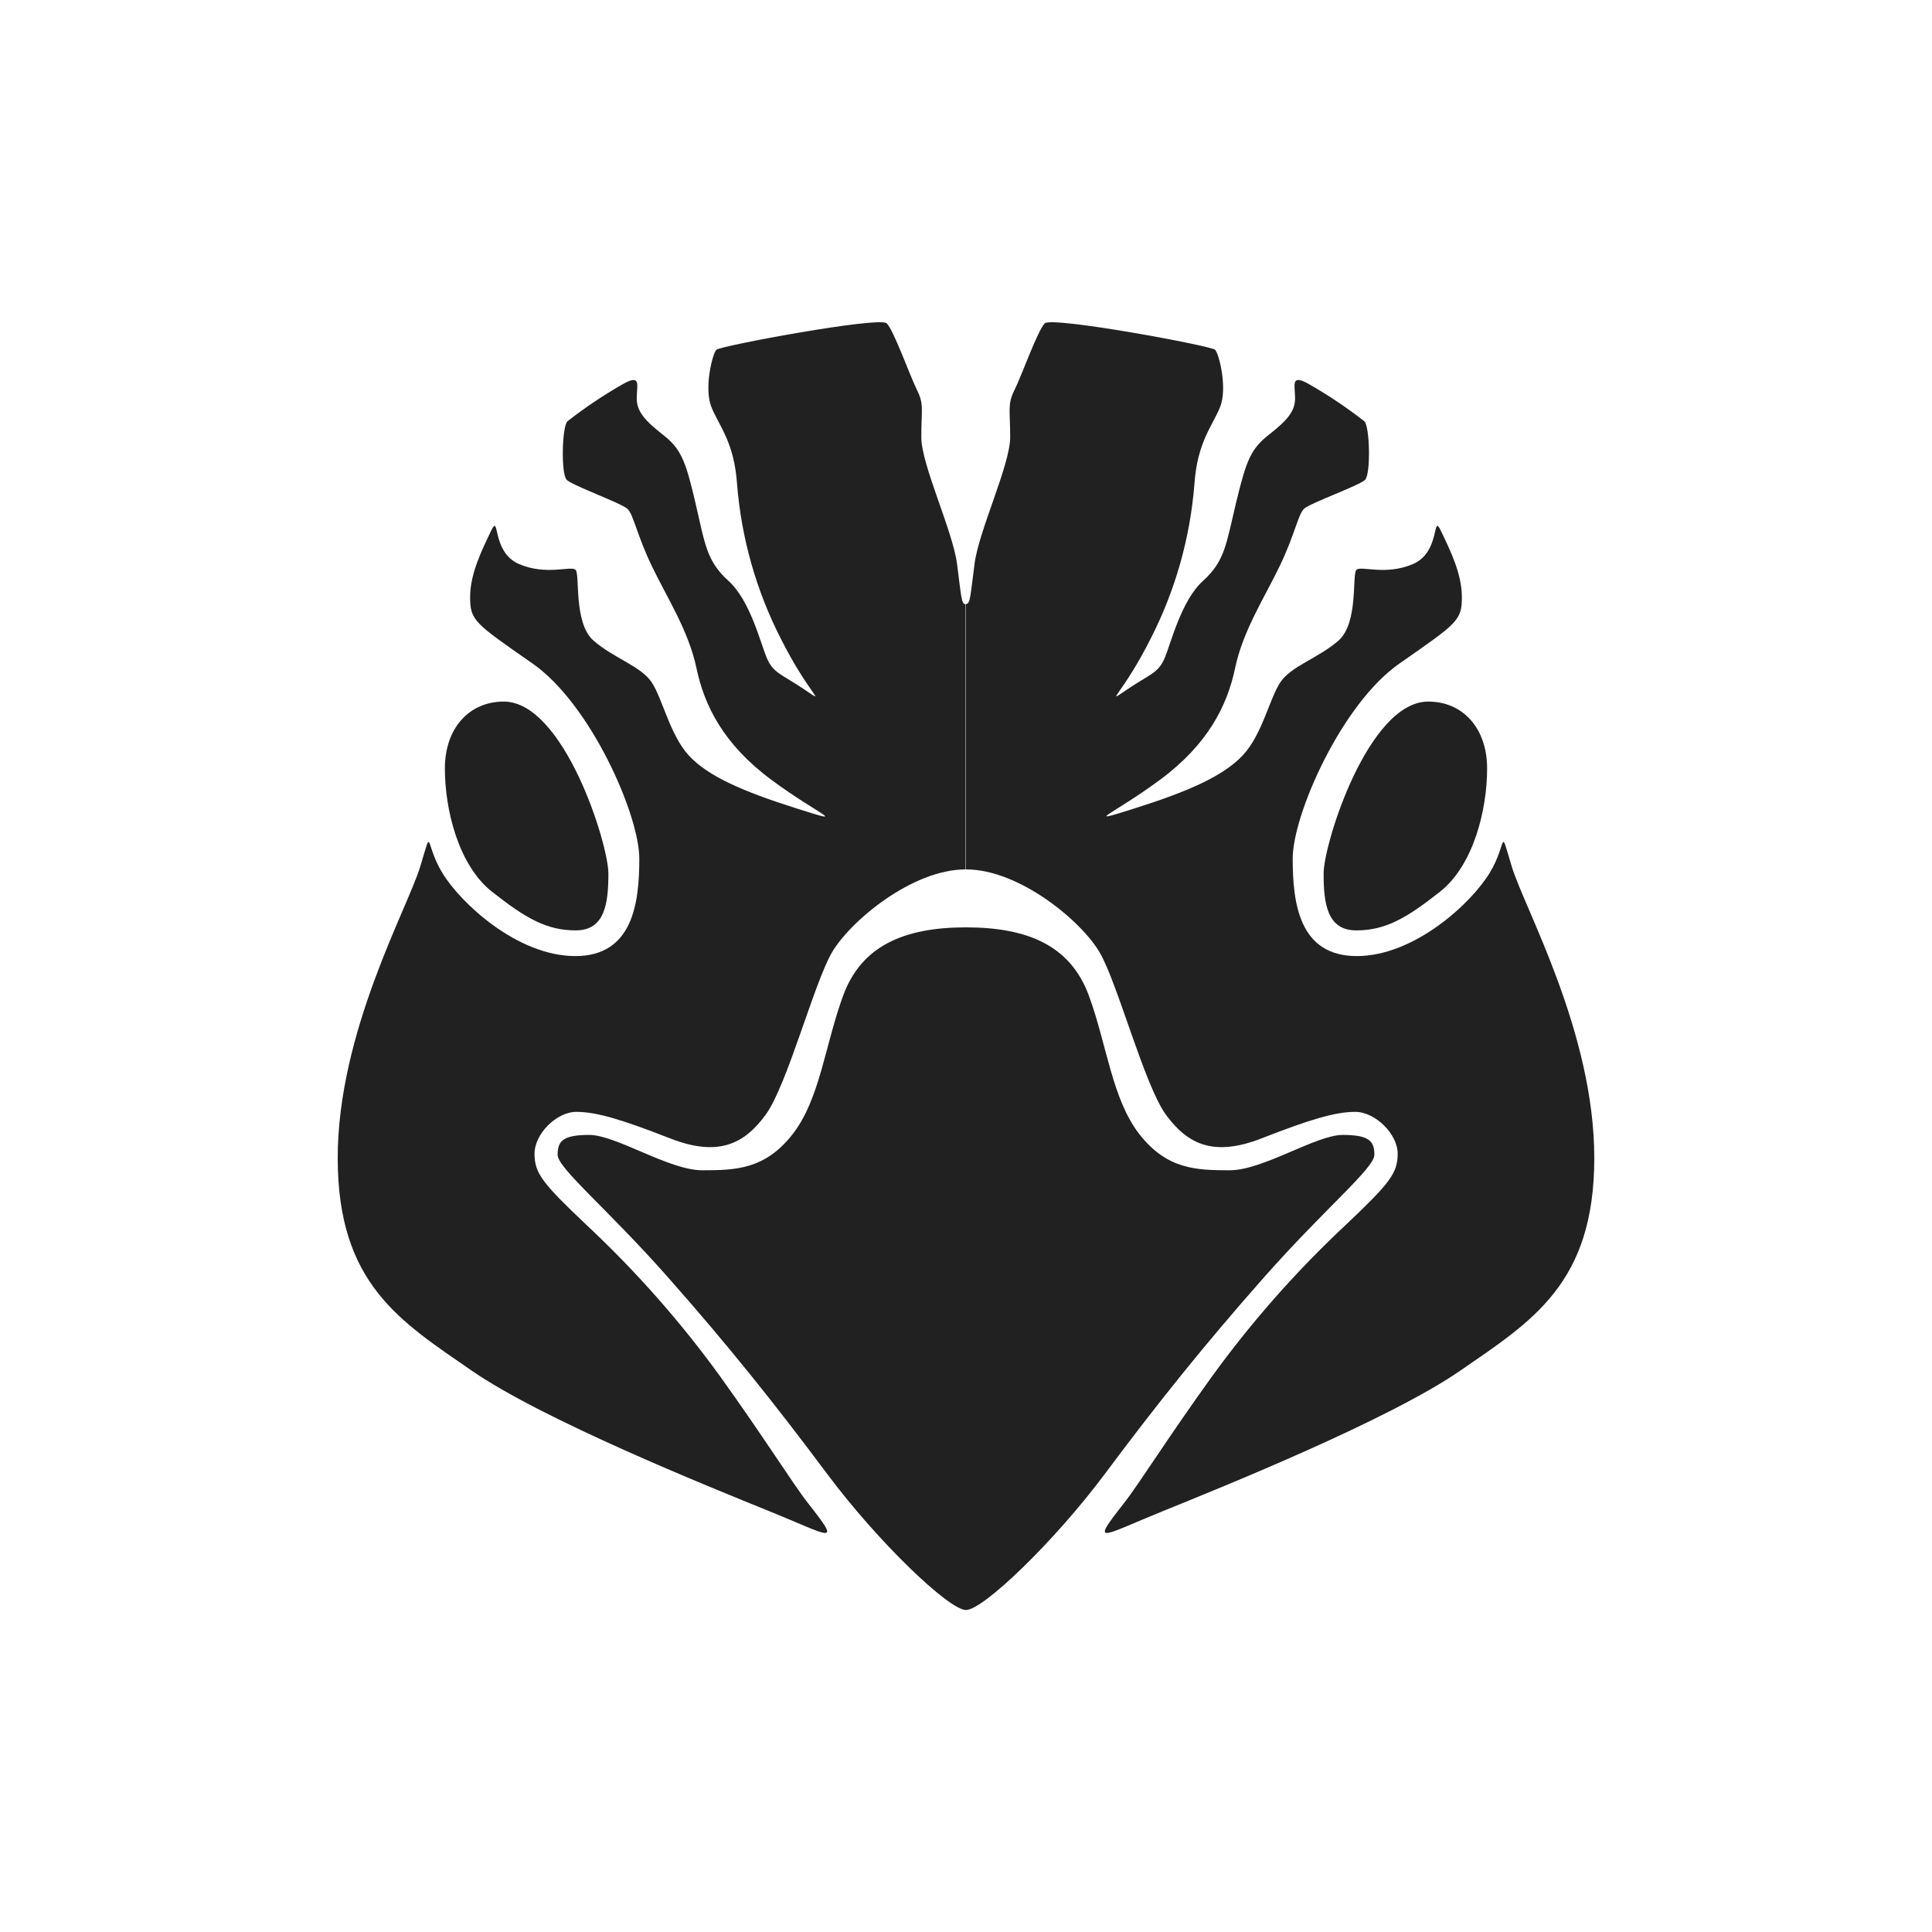
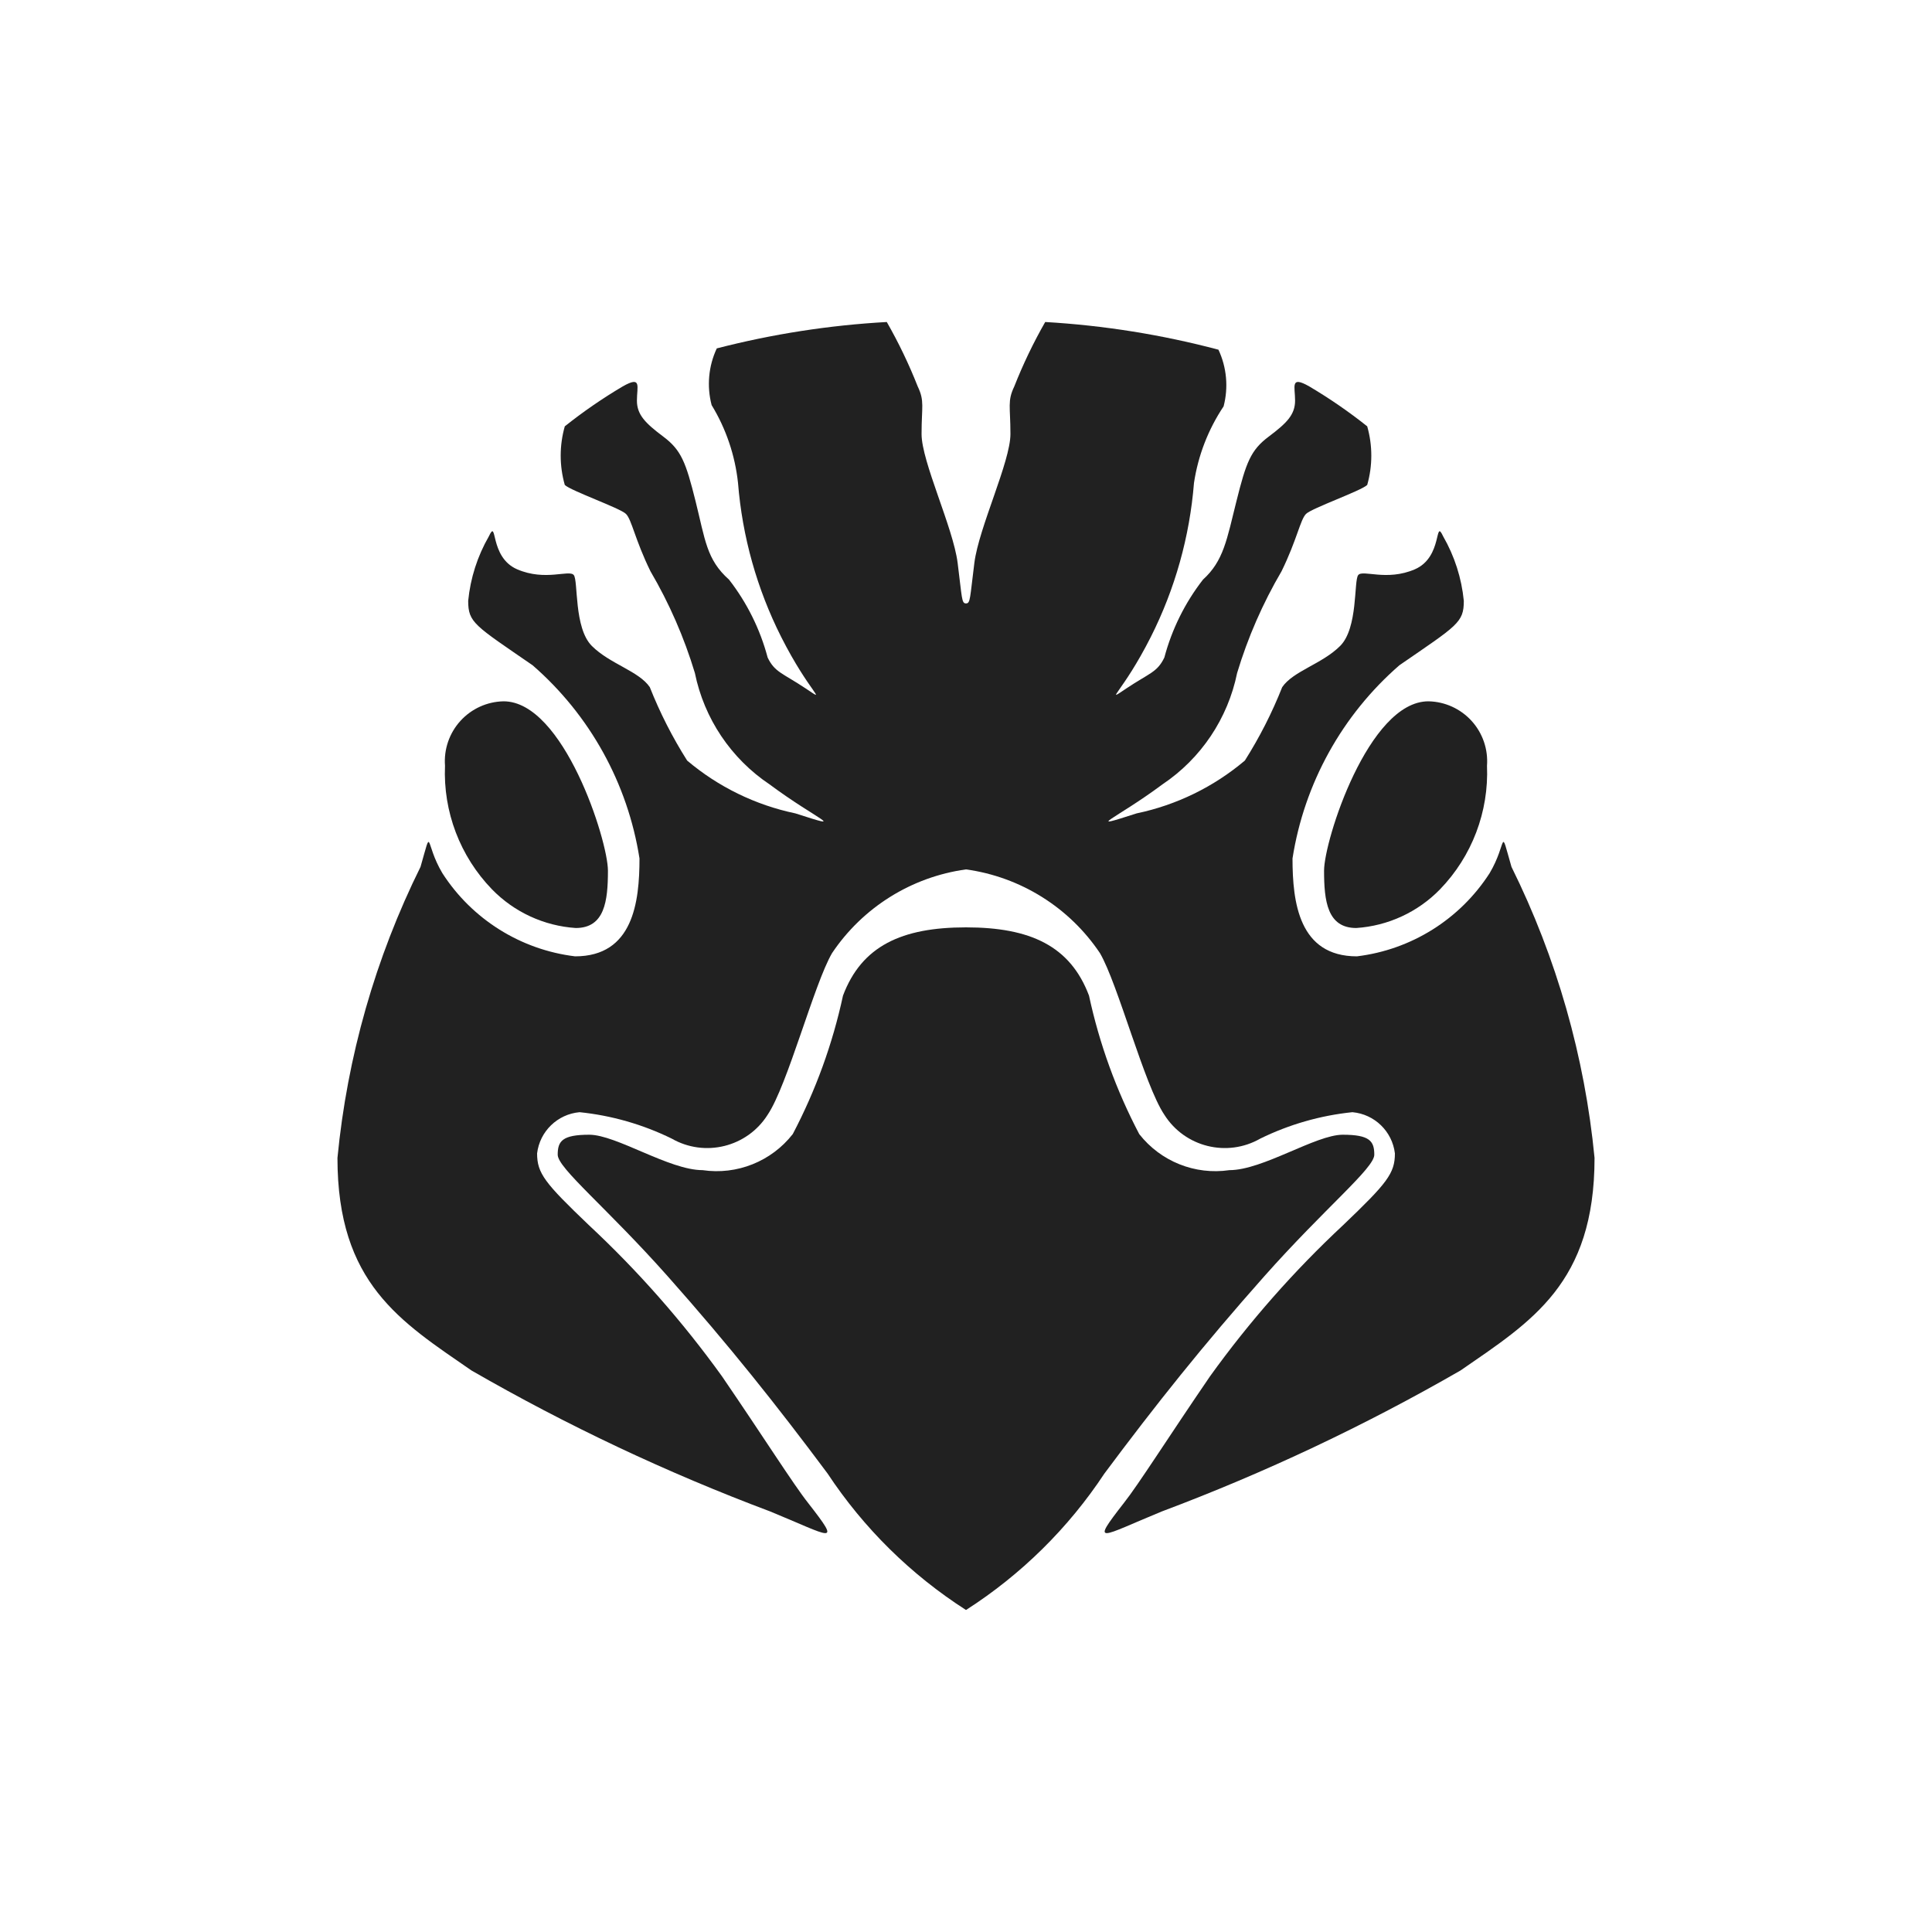
- <svg xmlns="http://www.w3.org/2000/svg" viewBox="0 0 300 300">
-   <g id="stubblequail">
-     <g id="right">
-       <path d="M150,144c9.73,0,16.25,2.93,19.07,10.58s3.61,16.13,7.88,21.57,8.81,5.57,14,5.57,13.39-5.49,17.55-5.49,4.91,1,4.91,3.08-7.57,8.23-17,18.88-16.89,20-24.79,30.6S152.66,250,150,250Z" transform="translate(0)" fill="#212121" />
-       <path d="M221.78,108.94c5.32,0,9.14,4.08,9.14,10.4s-2.08,15-7.32,19.13-8.48,6-13,6-5.07-4.16-5.07-8.82S212.46,108.94,221.78,108.94Z" transform="translate(0)" fill="#212121" />
-       <path d="M174.53,233.41c-5.31,6.76-3.61,5.15,5.91,1.29s35.26-14.23,46.33-21.88,20.79-13.47,20.79-33-10.81-38.68-12.81-45.25-.62-3.66-3.45,1-11.65,12.89-20.63,12.89-9.94-8.32-9.94-15.14,7.57-24,16.55-30.27S227,96.39,227,92.73s-1.82-7.28-3.24-10.27,0,3.24-4.32,5.11-8.11.21-8.82.92.36,8.26-2.8,11-7.32,3.94-9,6.44S196,114.05,193,117.26s-8.38,5.6-16.8,8.26-3.39,1,4-4.49,10.37-11.48,11.59-17.3,4.6-11,6.93-15.85,2.85-8,3.77-8.88,8.59-3.6,9.48-4.49.75-8.23-.11-9.09a71.79,71.79,0,0,0-8.6-5.77c-2.93-1.66-2.16.17-2.16,2.22s-1.33,3.49-4.1,5.66-3.49,4-5.05,10.48-1.72,9.09-5.15,12.19-5,9.82-6,12.09-2.27,2.39-5.87,4.83-.61.72,3.77-8a63.76,63.76,0,0,0,6.76-23.85c.44-6.65,2.83-9.15,4-12.08s-.17-8.27-.78-8.88-25.34-5.21-26.45-4.1-3.6,8.15-4.71,10.37-.66,3.05-.66,7.32S152,82.37,151.33,87.53s-.66,6.24-1.33,6.26V135c8.34,0,18,8.1,20.79,12.95s6.93,20.6,10.26,25.15,7.37,6.59,14.86,3.66,11.42-4.11,14.53-4.11,6.59,3.44,6.59,6.49-1.24,4.6-8.06,11.06a163.62,163.62,0,0,0-20.71,23.45C181.35,223.22,176.83,230.49,174.53,233.41Z" transform="translate(0)" fill="#212121" />
-     </g>
-     <g id="left">
-       <path d="M150,144c-9.73,0-16.25,2.93-19.07,10.58s-3.61,16.13-7.88,21.57-8.81,5.57-14,5.57-13.39-5.49-17.55-5.49-4.91,1-4.91,3.08,7.57,8.23,17,18.88,16.89,20,24.79,30.6S147.34,250,150,250Z" transform="translate(0)" fill="#212121" />
-       <path d="M78.22,108.94c-5.32,0-9.14,4.08-9.14,10.4s2.08,15,7.32,19.13,8.48,6,13,6,5.07-4.16,5.07-8.82S87.54,108.94,78.22,108.94Z" transform="translate(0)" fill="#212121" />
-       <path d="M125.47,233.41c5.31,6.76,3.61,5.15-5.91,1.29S84.3,220.47,73.23,212.82s-20.79-13.47-20.79-33,10.81-38.68,12.81-45.25.62-3.66,3.45,1,11.65,12.89,20.63,12.89,9.94-8.32,9.94-15.14-7.57-24-16.55-30.27S73,96.39,73,92.73s1.82-7.28,3.24-10.27,0,3.24,4.32,5.11,8.11.21,8.82.92-.36,8.26,2.8,11,7.32,3.94,9,6.44,2.83,8.15,5.76,11.36,8.38,5.6,16.8,8.26,3.39,1-4-4.49-10.37-11.48-11.59-17.3-4.6-11-6.93-15.85-2.85-8-3.77-8.88S88.9,75.4,88,74.51s-.75-8.23.11-9.09a71.79,71.79,0,0,1,8.6-5.77c2.93-1.66,2.16.17,2.16,2.22s1.33,3.49,4.1,5.66,3.49,4,5,10.48,1.72,9.09,5.15,12.19,5,9.82,6,12.09,2.27,2.39,5.87,4.83.61.72-3.77-8a63.76,63.76,0,0,1-6.76-23.85c-.44-6.65-2.83-9.15-4-12.08s.17-8.27.78-8.88,25.34-5.21,26.45-4.1,3.6,8.15,4.71,10.37.66,3.05.66,7.32,4.88,14.51,5.55,19.67.66,6.24,1.33,6.26V135c-8.34,0-18,8.1-20.79,12.95s-6.93,20.6-10.26,25.15-7.37,6.59-14.86,3.66-11.42-4.11-14.53-4.11S83,176.09,83,179.14s1.24,4.6,8.06,11.06a163.62,163.62,0,0,1,20.71,23.45C118.65,223.22,123.17,230.49,125.47,233.41Z" transform="translate(0)" fill="#212121" />
-     </g>
-   </g>
-   <g id="frame">
-     <rect width="300" height="300" fill="none" />
-   </g>
+ <svg xmlns="http://www.w3.org/2000/svg" viewBox="0 0 30 30">
+   <path d="M15,14.4c1,0,1.62.29,1.91,1.06a8.45,8.45,0,0,0,.78,2.15,1.5,1.5,0,0,0,1.4.56c.52,0,1.34-.55,1.76-.55s.49.1.49.31-.76.82-1.71,1.89-1.69,2-2.48,3.06A7.29,7.29,0,0,1,15,25Z" transform="translate(0)" fill="#212121" />
+   <path d="M22.18,10.89a.93.93,0,0,1,.91,1,2.6,2.6,0,0,1-.73,1.92,2,2,0,0,1-1.3.6c-.45,0-.5-.42-.5-.89S21.25,10.89,22.18,10.89Z" transform="translate(0)" fill="#212121" />
+   <path d="M17.45,23.34c-.53.68-.36.52.59.13a31.38,31.38,0,0,0,4.64-2.19c1.1-.76,2.08-1.35,2.08-3.3a13,13,0,0,0-1.29-4.52c-.19-.66-.06-.37-.34.1a2.86,2.86,0,0,1-2.06,1.29c-.9,0-1-.84-1-1.52a5,5,0,0,1,1.66-3c.9-.62,1-.66,1-1a2.49,2.49,0,0,0-.32-1c-.14-.3,0,.32-.44.51s-.81,0-.88.09,0,.82-.28,1.1-.73.39-.9.64a6.83,6.83,0,0,1-.58,1.14,3.81,3.81,0,0,1-1.68.82c-.84.27-.34.1.4-.45a2.74,2.74,0,0,0,1.16-1.73,7.27,7.27,0,0,1,.69-1.58c.24-.49.29-.8.38-.89s.86-.36.95-.45a1.66,1.66,0,0,0,0-.91A7.92,7.92,0,0,0,20.33,6c-.3-.17-.22,0-.22.22s-.13.35-.41.56-.35.4-.5,1S19,8.71,18.68,9a3.39,3.39,0,0,0-.6,1.21c-.11.23-.23.24-.59.48s-.06.07.38-.8a6.45,6.45,0,0,0,.67-2.39A2.92,2.92,0,0,1,19,6.31a1.3,1.3,0,0,0-.08-.88A13.58,13.58,0,0,0,16.23,5a7.73,7.73,0,0,0-.48,1c-.11.23-.06.31-.06.74s-.49,1.45-.56,2-.06.63-.13.63V13.5a3,3,0,0,1,2.08,1.3c.28.48.69,2.05,1,2.51a1.11,1.11,0,0,0,1.49.37A4.23,4.23,0,0,1,21,17.27a.73.73,0,0,1,.66.64c0,.31-.12.46-.8,1.11a15.94,15.94,0,0,0-2.07,2.35C18.14,22.32,17.68,23.05,17.45,23.34Z" transform="translate(0)" fill="#212121" />
+   <path d="M15,14.4c-1,0-1.62.29-1.91,1.06a8.45,8.45,0,0,1-.78,2.15,1.5,1.5,0,0,1-1.4.56c-.52,0-1.34-.55-1.76-.55s-.49.1-.49.31.76.82,1.71,1.89,1.69,2,2.48,3.06A7.29,7.29,0,0,0,15,25Z" transform="translate(0)" fill="#212121" />
+   <path d="M7.82,10.89a.93.93,0,0,0-.91,1,2.6,2.6,0,0,0,.73,1.92,2,2,0,0,0,1.3.6c.45,0,.5-.42.5-.89S8.75,10.89,7.82,10.89Z" transform="translate(0)" fill="#212121" />
+   <path d="M12.55,23.34c.53.68.36.52-.59.13a31.38,31.38,0,0,1-4.64-2.19c-1.1-.76-2.08-1.35-2.08-3.3a13,13,0,0,1,1.29-4.52c.19-.66.06-.37.34.1a2.86,2.86,0,0,0,2.06,1.29c.9,0,1-.84,1-1.52a5,5,0,0,0-1.66-3c-.9-.62-1-.66-1-1a2.49,2.49,0,0,1,.32-1c.14-.3,0,.32.44.51s.81,0,.88.09,0,.82.28,1.1.73.39.9.64a6.83,6.83,0,0,0,.58,1.14,3.81,3.81,0,0,0,1.68.82c.84.27.34.1-.4-.45a2.74,2.74,0,0,1-1.16-1.73,7.27,7.27,0,0,0-.69-1.58c-.24-.49-.29-.8-.38-.89s-.86-.36-.95-.45a1.66,1.66,0,0,1,0-.91A7.92,7.92,0,0,1,9.67,6c.3-.17.22,0,.22.22s.13.35.41.56.35.4.5,1,.17.91.52,1.22a3.39,3.39,0,0,1,.6,1.21c.11.23.23.24.59.48s.06.07-.38-.8a6.45,6.45,0,0,1-.67-2.39,2.92,2.92,0,0,0-.41-1.21,1.3,1.3,0,0,1,.08-.88A13.58,13.58,0,0,1,13.77,5a7.73,7.73,0,0,1,.48,1c.11.23.06.31.06.74s.49,1.45.56,2,.06.63.13.63V13.5a3,3,0,0,0-2.08,1.3c-.28.48-.69,2.05-1,2.51a1.11,1.11,0,0,1-1.49.37A4.23,4.23,0,0,0,9,17.27a.73.73,0,0,0-.66.64c0,.31.12.46.8,1.11a15.94,15.94,0,0,1,2.07,2.35C11.86,22.32,12.32,23.05,12.55,23.34Z" transform="translate(0)" fill="#212121" />
+   <rect width="30" height="30" fill="none" />
</svg>
